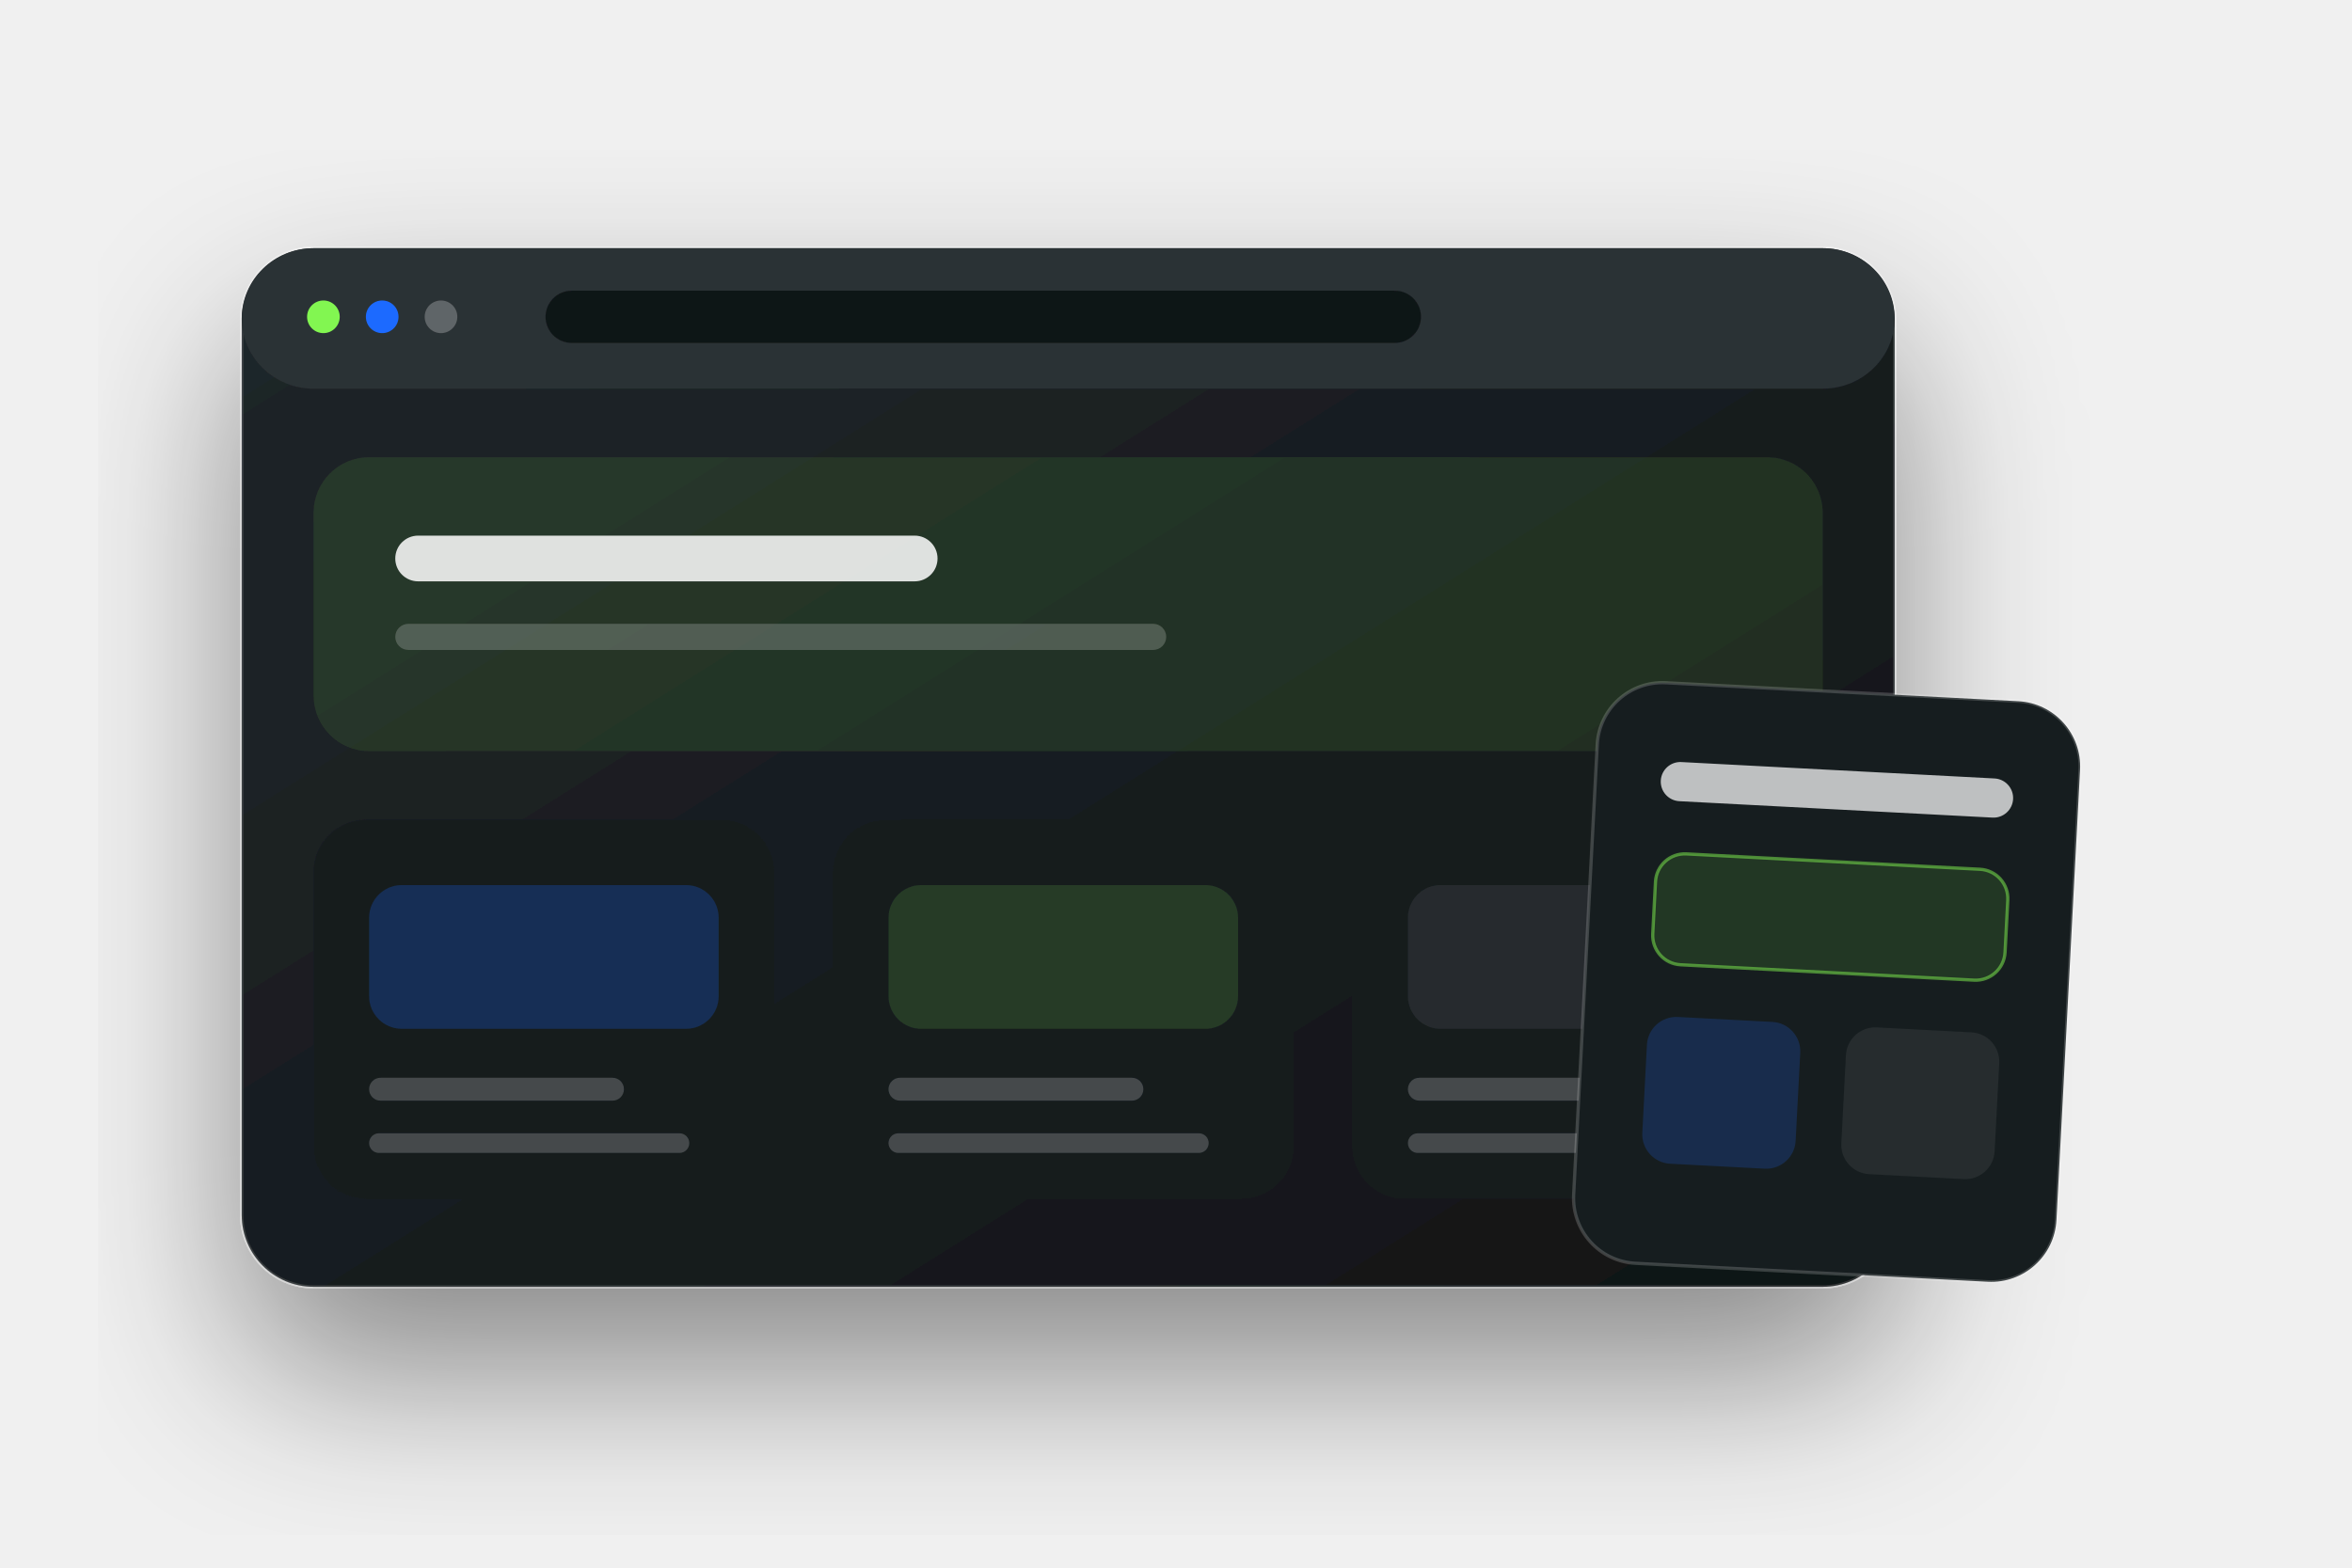
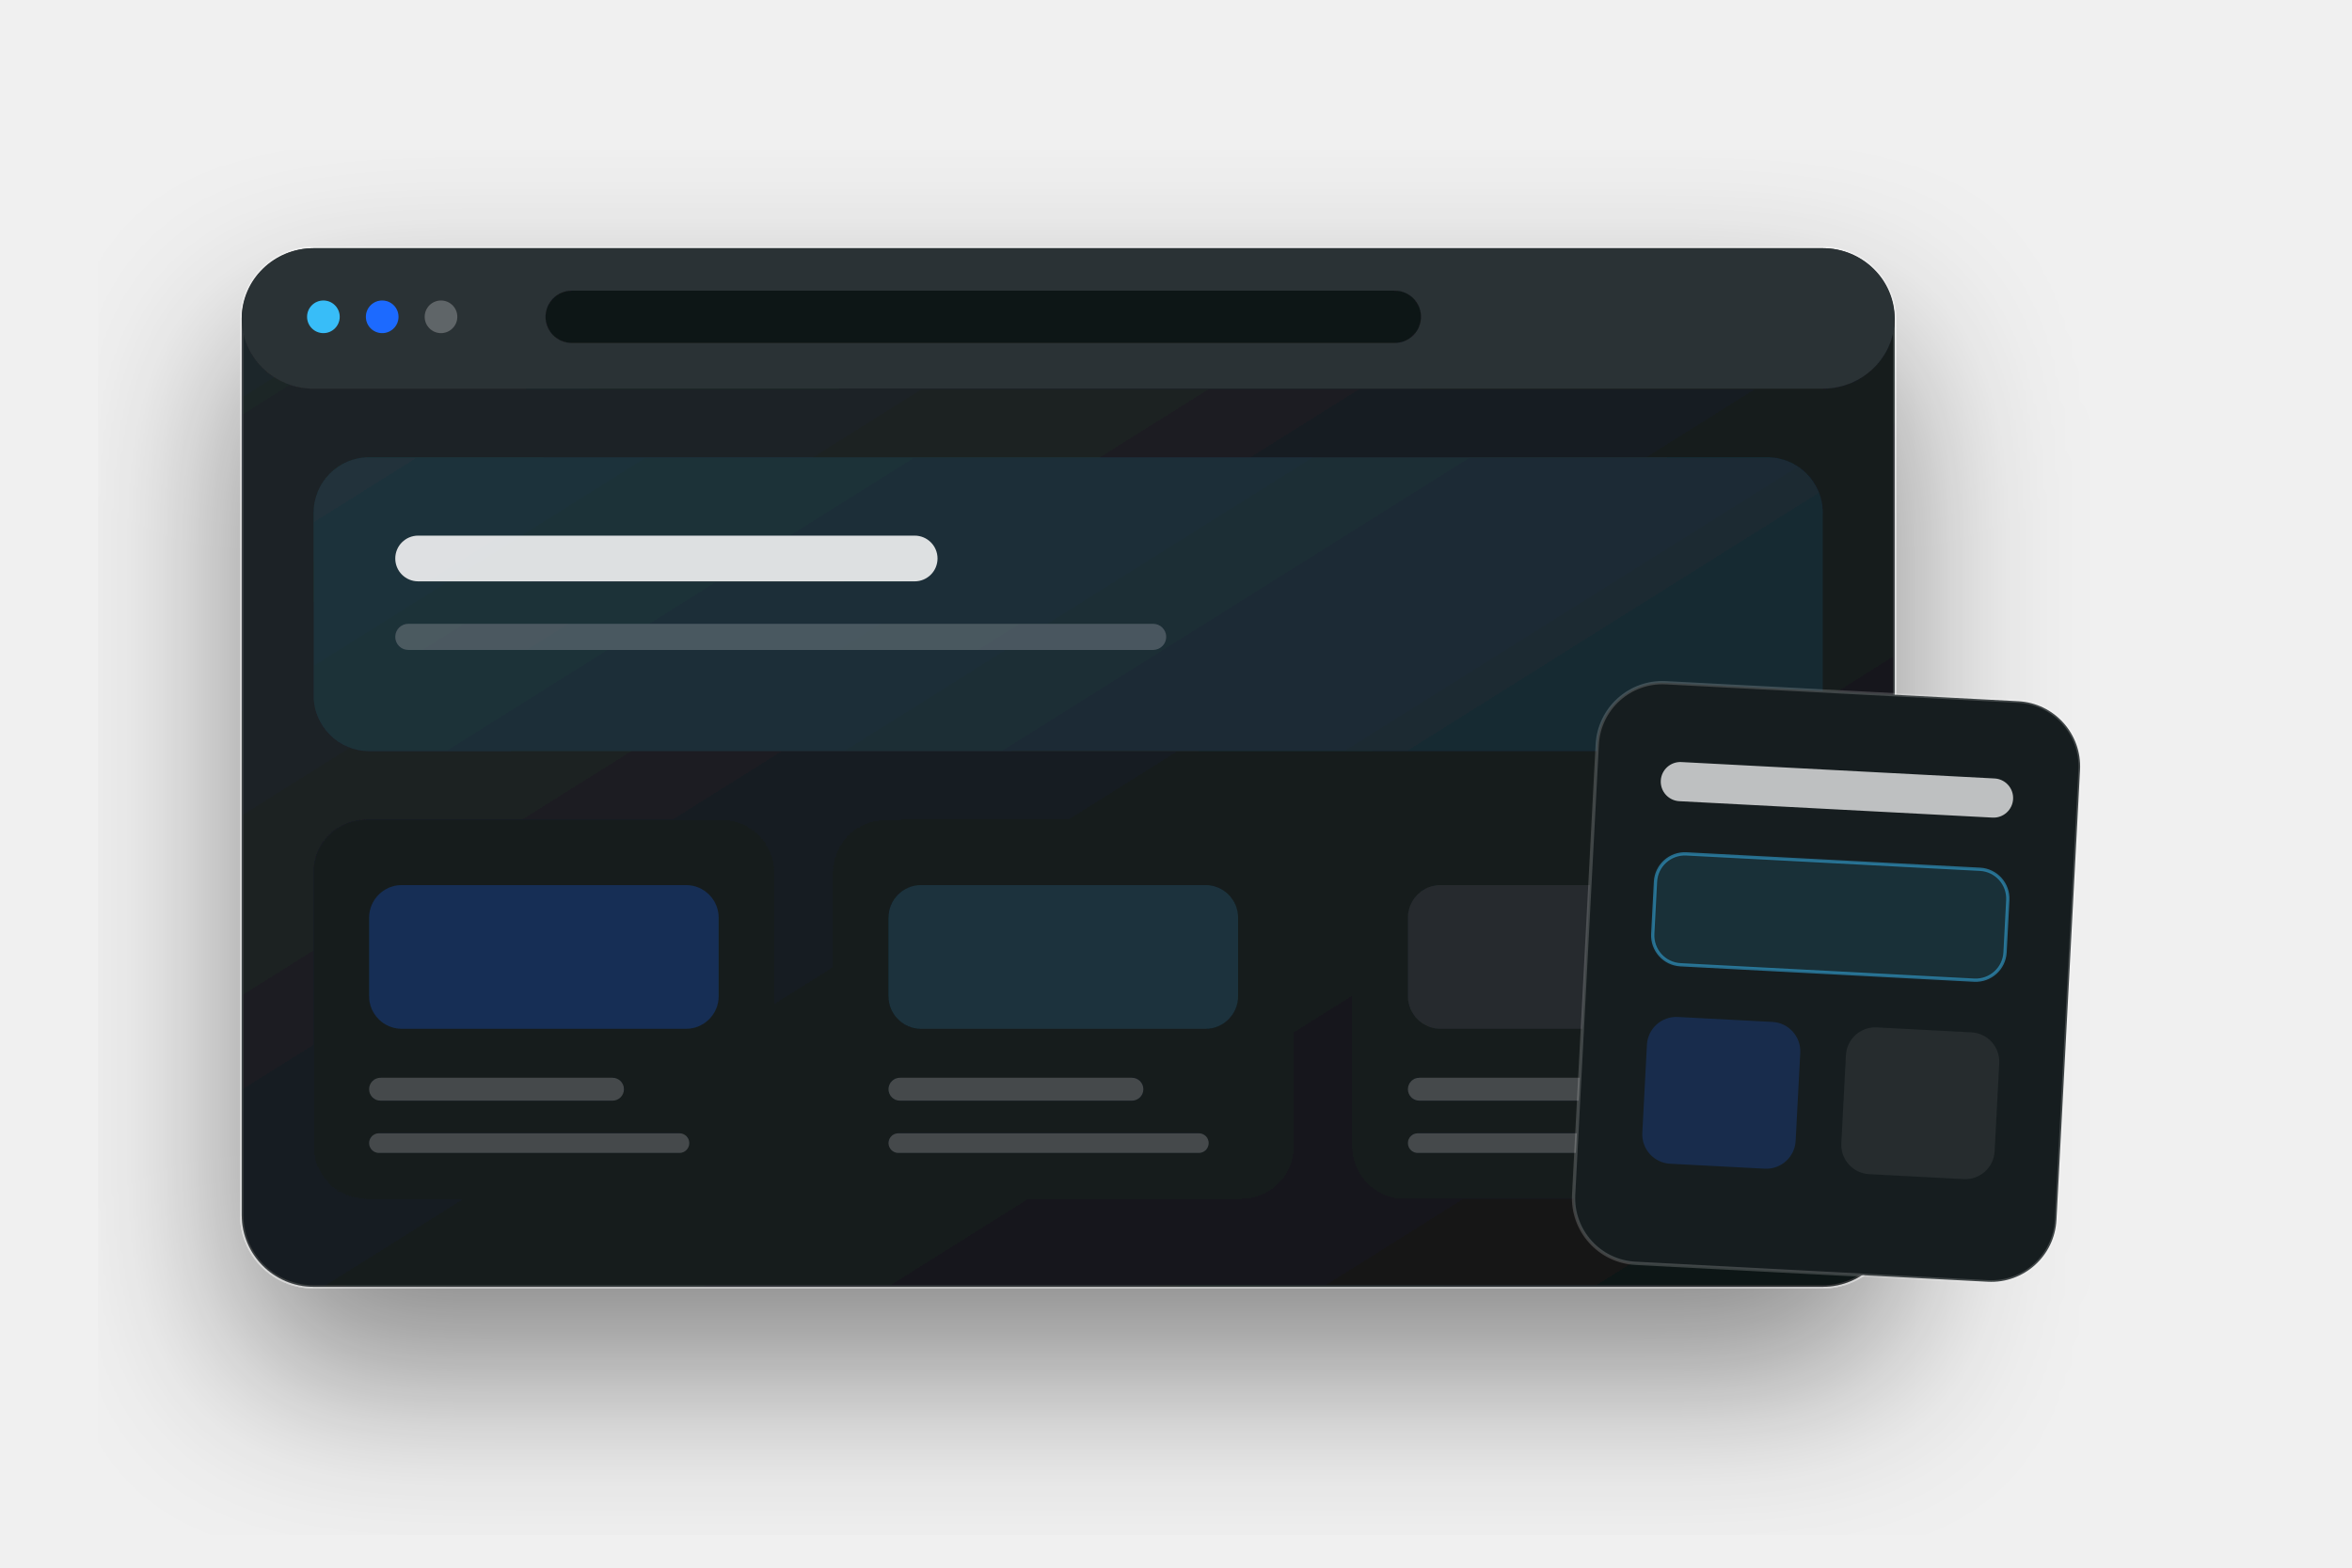
<svg xmlns="http://www.w3.org/2000/svg" width="720" height="480" viewBox="0 0 720 480" fill="none">
  <defs>
    <linearGradient id="browser" x1="0" y1="0" x2="1" y2="1">
      <stop stop-color="#20262A" />
      <stop offset="1" stop-color="#101416" />
    </linearGradient>
    <filter id="shadow" x="30" y="20" width="660" height="450" filterUnits="userSpaceOnUse">
      <feDropShadow dx="0" dy="26" stdDeviation="27" flood-color="#000" flood-opacity=".43" />
    </filter>
  </defs>
  <g filter="url(#shadow)">
    <rect x="74" y="76" width="506" height="318" rx="22" fill="url(#browser)" stroke="#FFF" stroke-opacity=".14" />
    <rect x="74" y="76" width="506" height="43" rx="22" fill="#2A3134" />
-     <circle cx="99" cy="97" r="5" fill="#82F651" />
+     <circle cx="99" cy="97" r="5" fill="#38BDF8" />
    <circle cx="117" cy="97" r="5" fill="#1E6BFF" />
    <circle cx="135" cy="97" r="5" fill="#FFF" fill-opacity=".25" />
    <rect x="167" y="89" width="268" height="16" rx="8" fill="#111719" />
-     <rect x="96" y="140" width="462" height="90" rx="17" fill="#82F651" fill-opacity=".1" />
+     <rect x="96" y="140" width="462" height="90" rx="17" fill="#38BDF8" fill-opacity=".1" />
    <rect x="121" y="164" width="166" height="14" rx="7" fill="#FFF" fill-opacity=".85" />
    <rect x="121" y="191" width="236" height="8" rx="4" fill="#FFF" fill-opacity=".2" />
    <rect x="96" y="251" width="141" height="116" rx="16" fill="#171D1F" />
    <rect x="255" y="251" width="141" height="116" rx="16" fill="#171D1F" />
    <rect x="414" y="251" width="144" height="116" rx="16" fill="#171D1F" />
    <rect x="113" y="271" width="107" height="44" rx="10" fill="#1E6BFF" fill-opacity=".24" />
-     <rect x="272" y="271" width="107" height="44" rx="10" fill="#82F651" fill-opacity=".14" />
+     <rect x="272" y="271" width="107" height="44" rx="10" fill="#38BDF8" fill-opacity=".14" />
    <rect x="431" y="271" width="110" height="44" rx="10" fill="#FFF" fill-opacity=".07" />
    <g fill="#FFF" fill-opacity=".2">
      <rect x="113" y="330" width="78" height="7" rx="3.5" />
      <rect x="113" y="347" width="98" height="6" rx="3" />
      <rect x="272" y="330" width="78" height="7" rx="3.5" />
      <rect x="272" y="347" width="98" height="6" rx="3" />
      <rect x="431" y="330" width="78" height="7" rx="3.5" />
      <rect x="431" y="347" width="98" height="6" rx="3" />
    </g>
  </g>
  <g transform="translate(490 208) rotate(3)">
    <rect width="148" height="178" rx="20" fill="#161D1F" stroke="#FFF" stroke-opacity=".18" />
    <rect x="20" y="24" width="108" height="12" rx="6" fill="#FFF" fill-opacity=".72" />
-     <rect x="20" y="52" width="108" height="34" rx="9" fill="#82F651" fill-opacity=".12" stroke="#82F651" stroke-opacity=".5" />
+     <rect x="20" y="52" width="108" height="34" rx="9" fill="#38BDF8" fill-opacity=".12" stroke="#38BDF8" stroke-opacity=".5" />
    <rect x="20" y="102" width="47" height="45" rx="9" fill="#1E6BFF" fill-opacity=".2" />
    <rect x="81" y="102" width="47" height="45" rx="9" fill="#FFF" fill-opacity=".07" />
  </g>
</svg>
